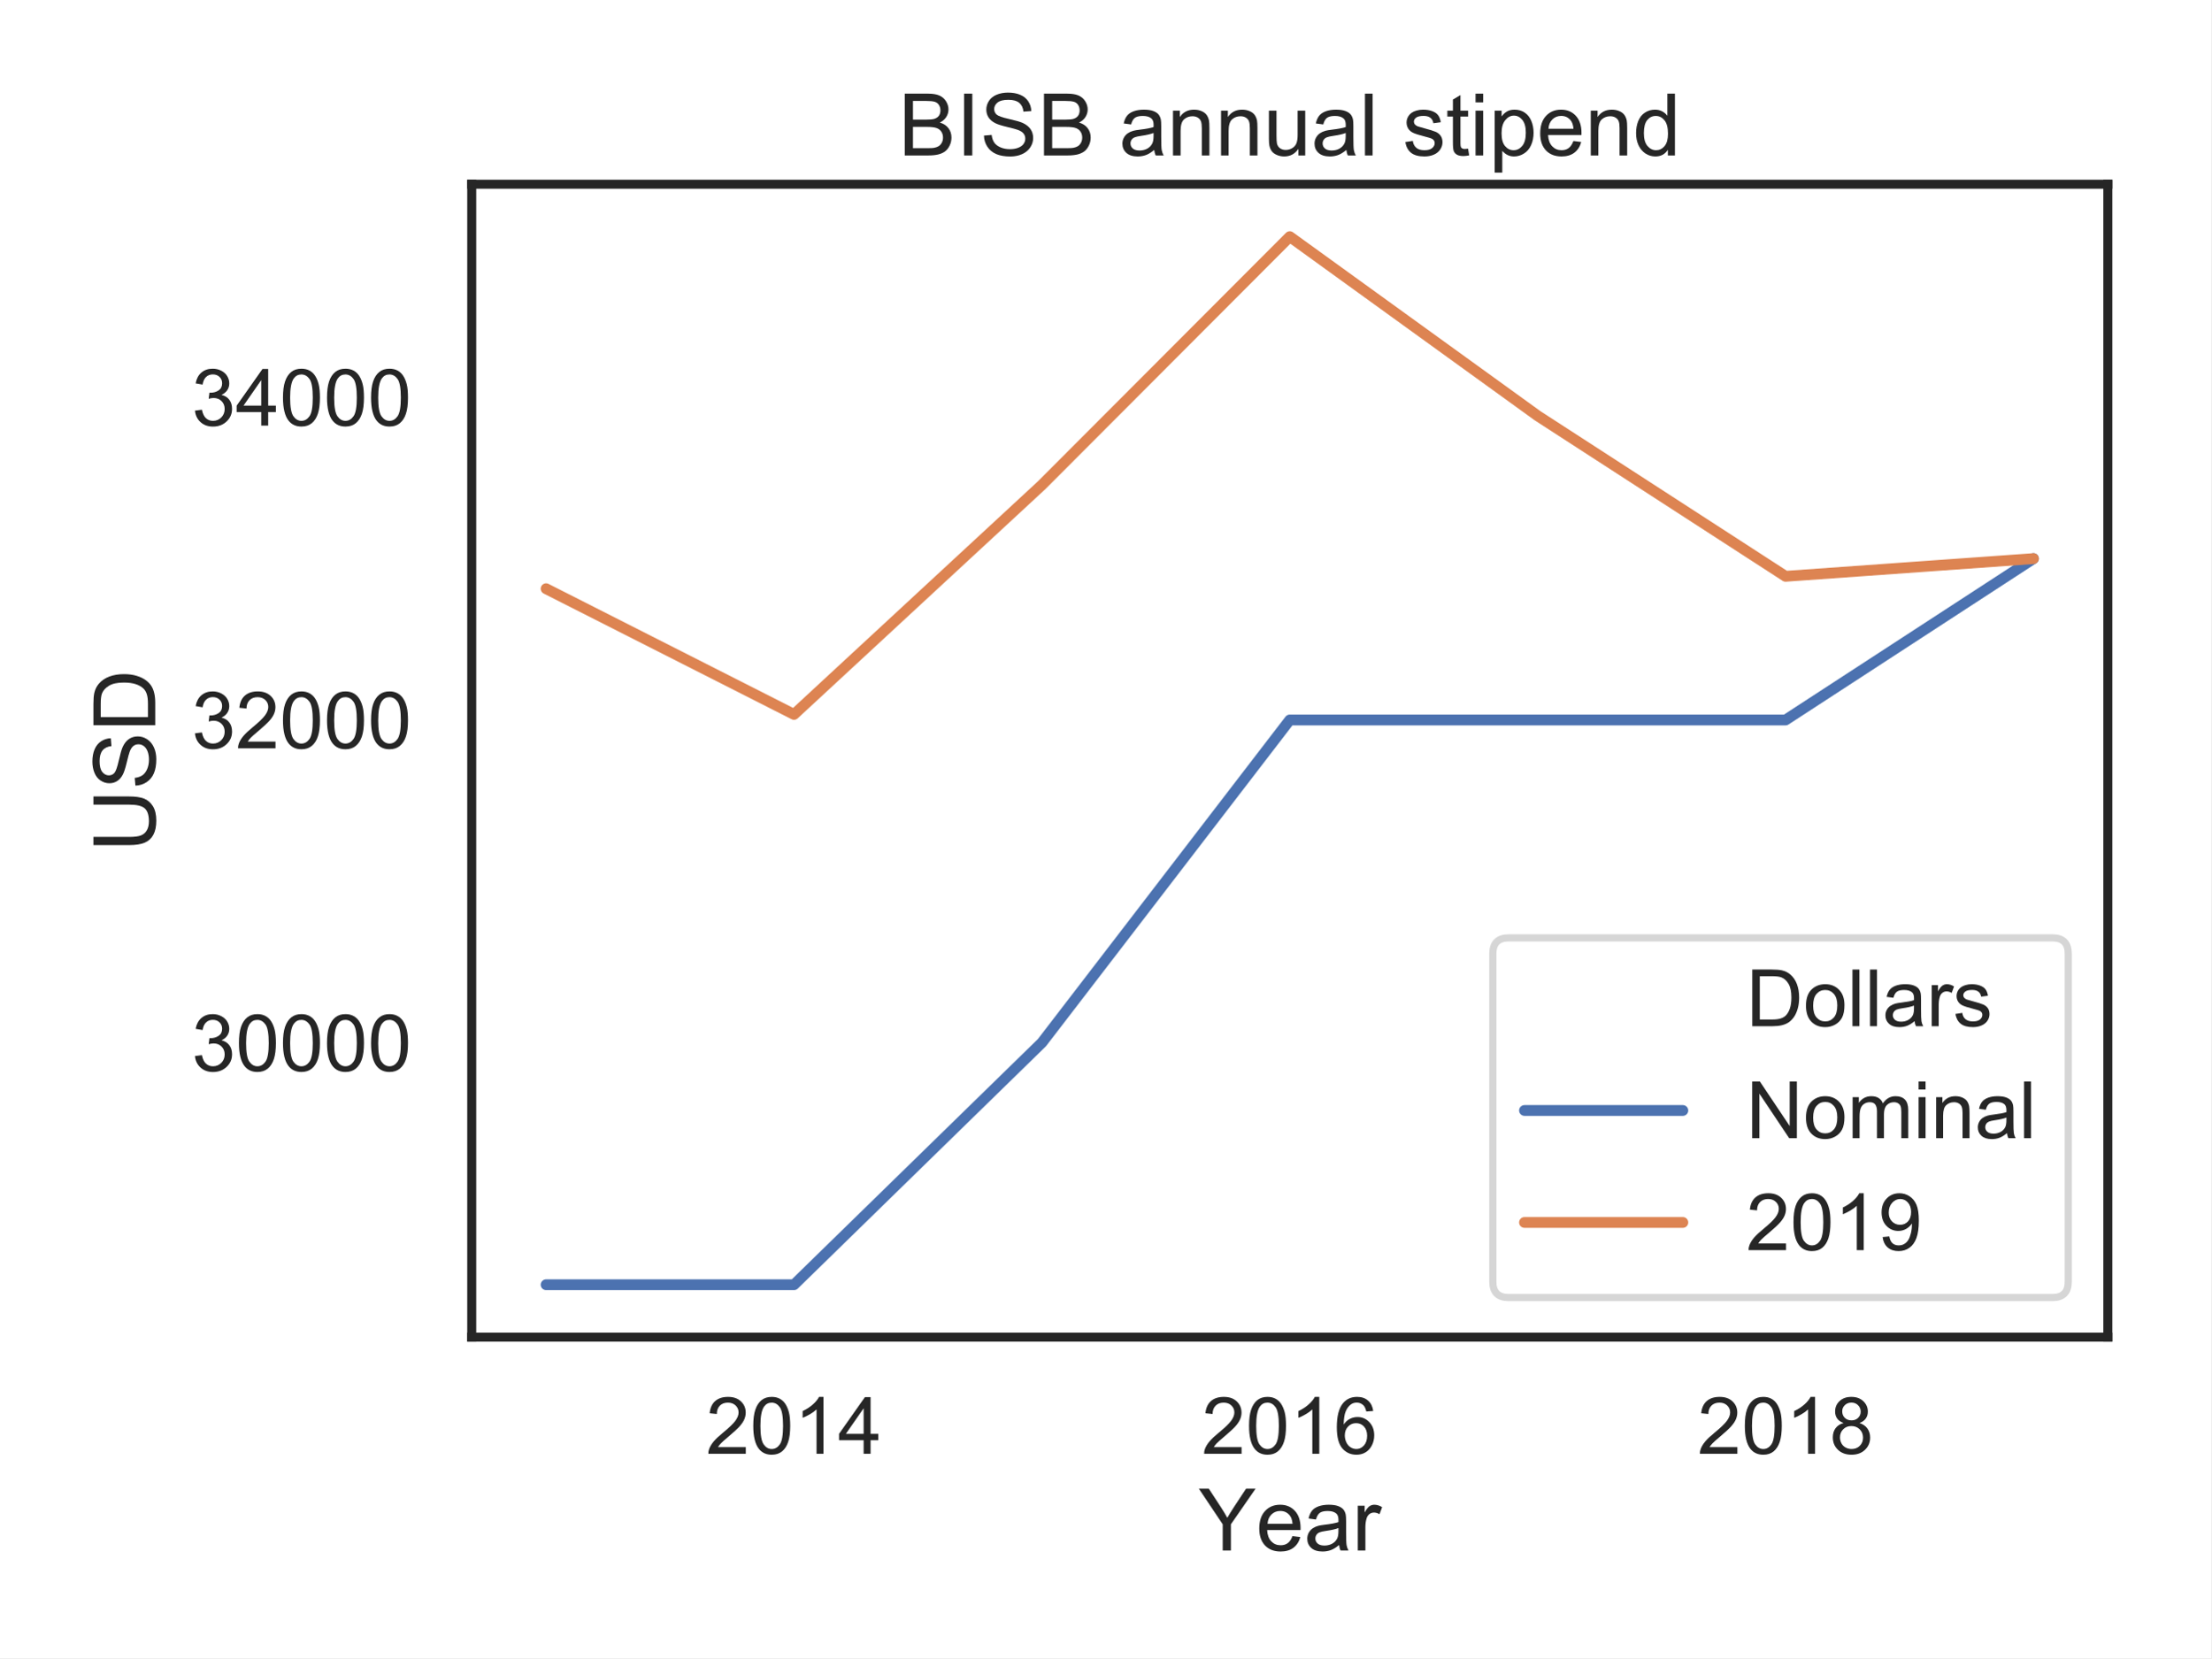
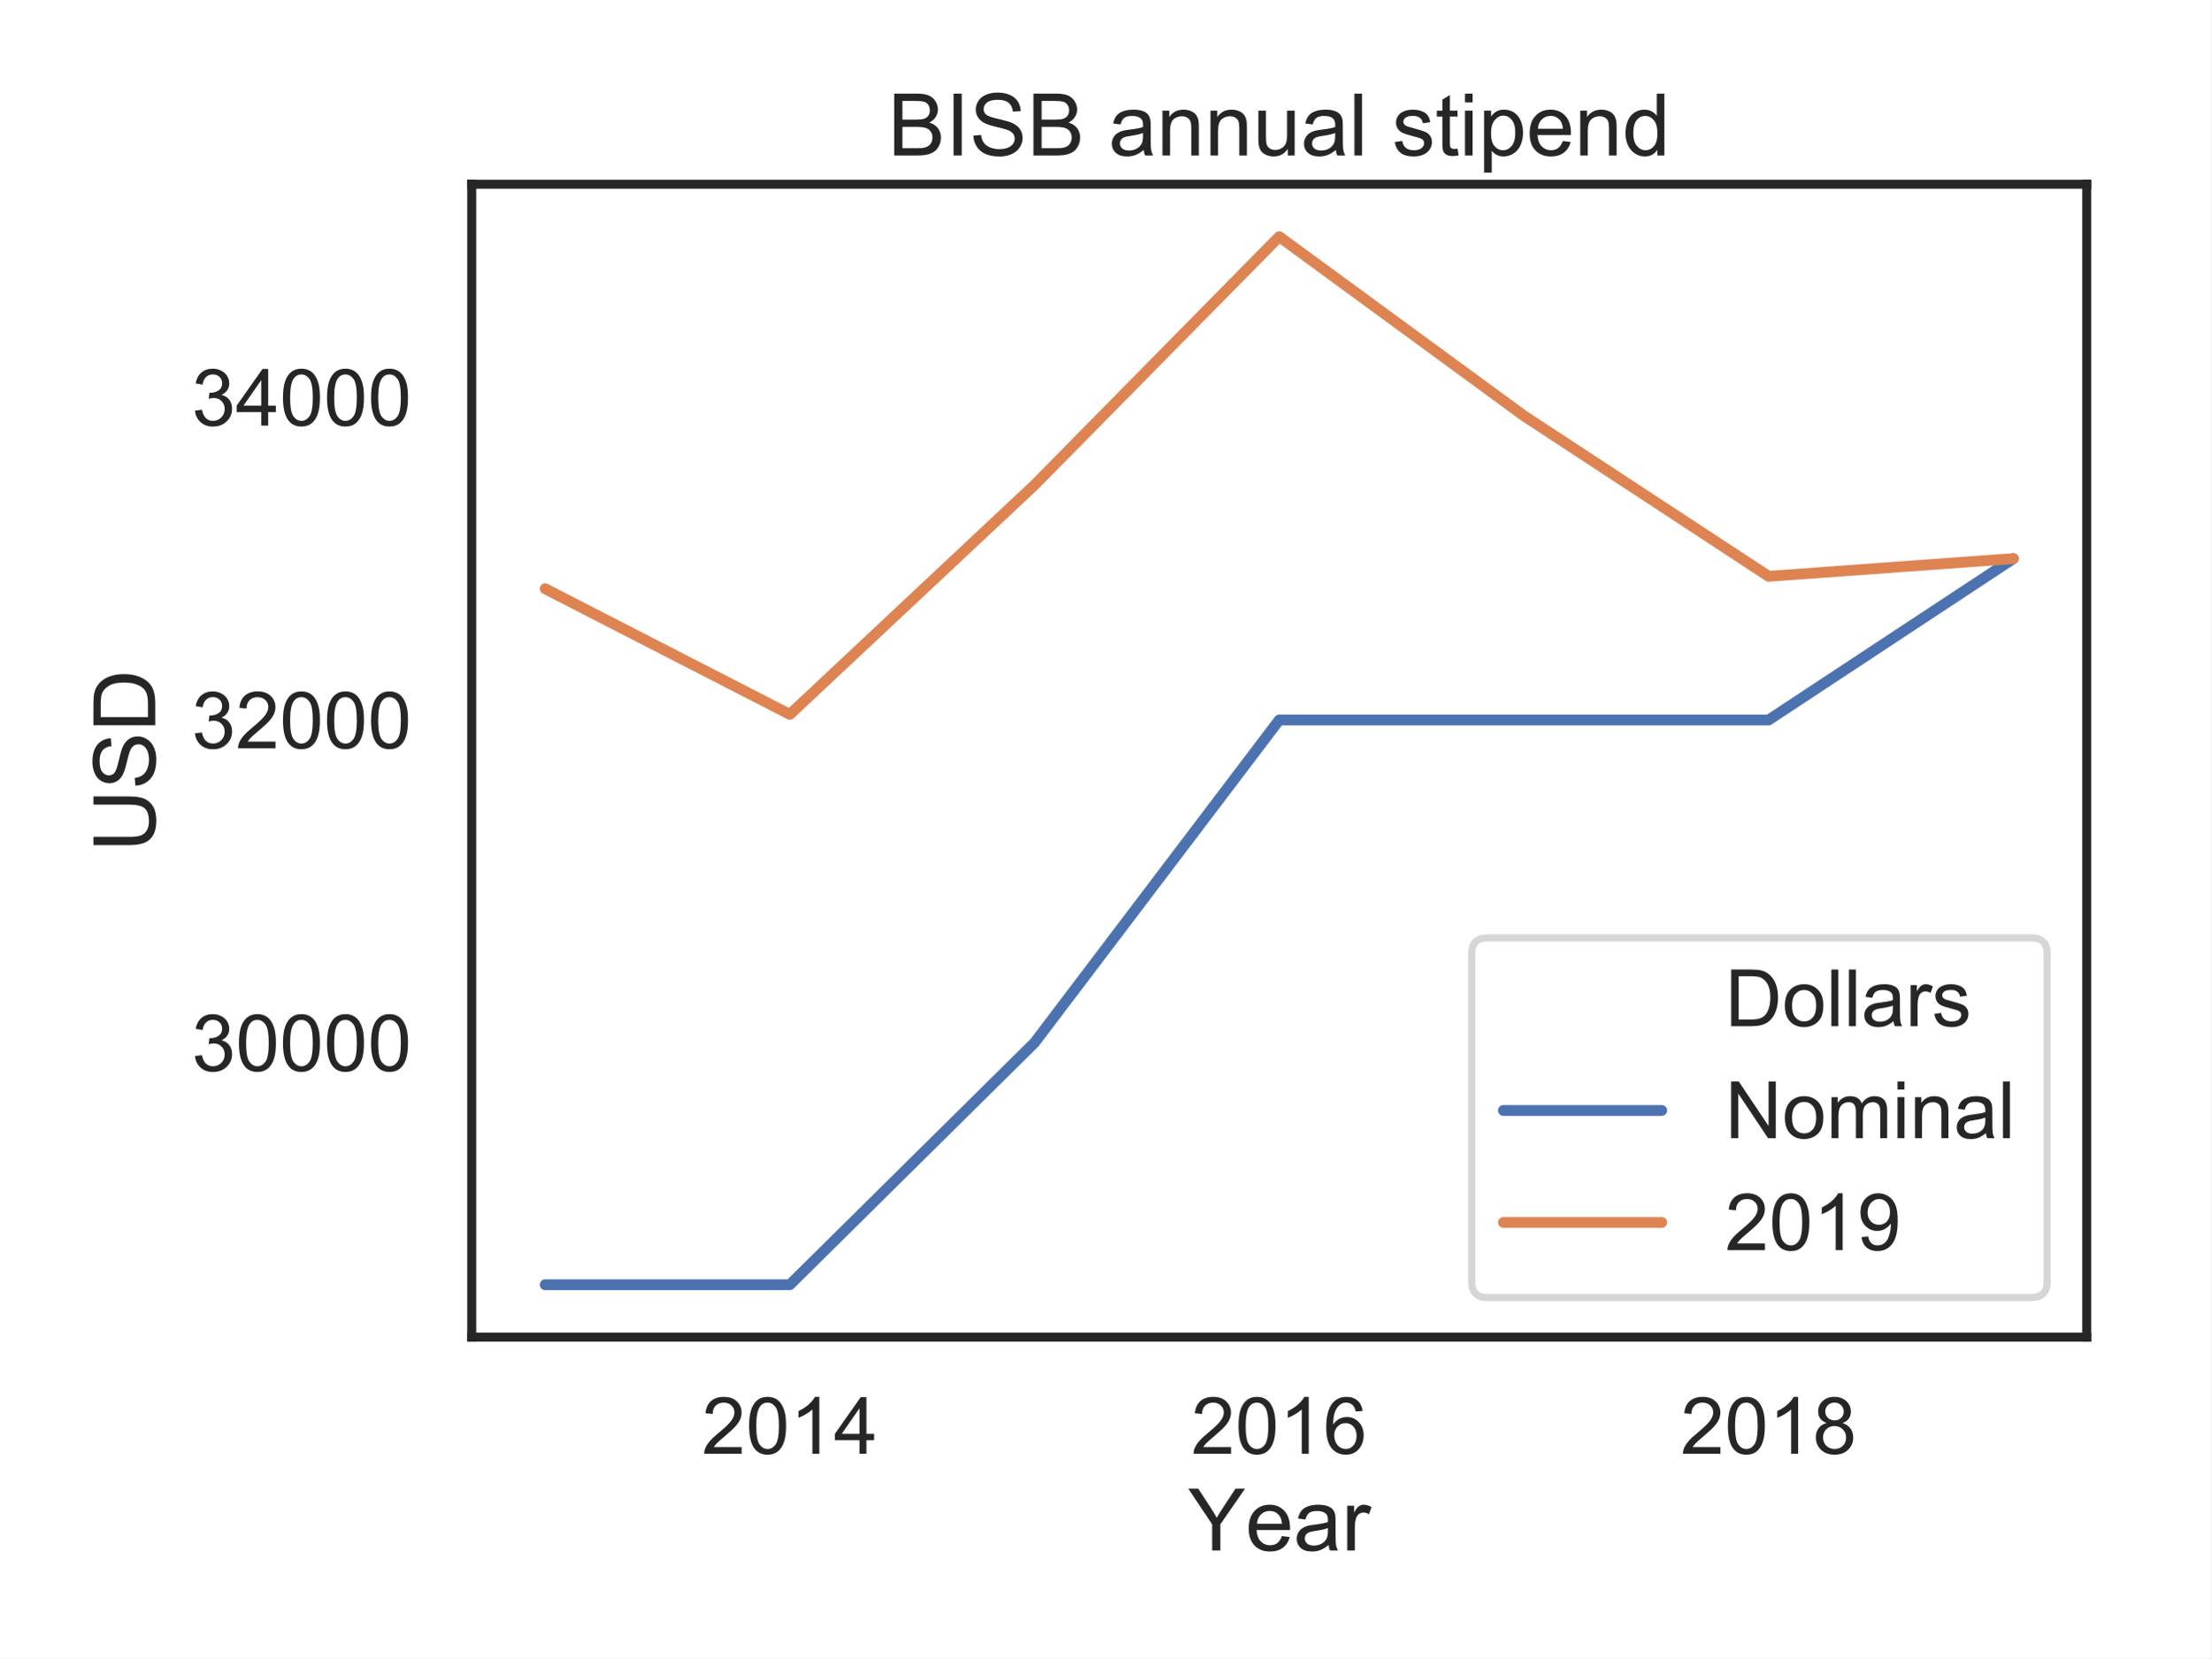
<svg xmlns="http://www.w3.org/2000/svg" xmlns:xlink="http://www.w3.org/1999/xlink" height="345.6pt" version="1.1" viewBox="0 0 460.8 345.6" width="460.8pt">
  <defs>
    <style type="text/css">
*{stroke-linecap:butt;stroke-linejoin:round;}
  </style>
  </defs>
  <g id="figure_1">
    <g id="patch_1">
      <path d="M 0 345.6  L 460.8 345.6  L 460.8 0  L 0 0  z " style="fill:#ffffff;" />
    </g>
    <g id="axes_1">
      <g id="patch_2">
-         <path d="M 98.31 278.7  L 439.278 278.7  L 439.278 38.4  L 98.31 38.4  z " style="fill:#ffffff;" />
+         <path d="M 98.31 278.7  L 434.88 278.7  L 434.88 38.4  L 98.31 38.4  z " style="fill:#ffffff;" />
      </g>
      <g id="matplotlib.axis_1">
        <g id="xtick_1">
          <g id="text_1">
            <defs>
              <path d="M 50.344 8.453  L 50.344 0  L 3.031 0  Q 2.938 3.172 4.047 6.109  Q 5.859 10.938 9.828 15.625  Q 13.812 20.312 21.344 26.469  Q 33.016 36.031 37.109 41.625  Q 41.219 47.219 41.219 52.203  Q 41.219 57.422 37.469 61  Q 33.734 64.594 27.734 64.594  Q 21.391 64.594 17.578 60.781  Q 13.766 56.984 13.719 50.25  L 4.688 51.172  Q 5.609 61.281 11.656 66.578  Q 17.719 71.875 27.938 71.875  Q 38.234 71.875 44.234 66.156  Q 50.25 60.453 50.25 52  Q 50.25 47.703 48.484 43.547  Q 46.734 39.406 42.656 34.812  Q 38.578 30.219 29.109 22.219  Q 21.188 15.578 18.938 13.203  Q 16.703 10.844 15.234 8.453  z " id="ArialMT-50" />
              <path d="M 4.156 35.297  Q 4.156 48 6.766 55.734  Q 9.375 63.484 14.516 67.672  Q 19.672 71.875 27.484 71.875  Q 33.25 71.875 37.594 69.547  Q 41.938 67.234 44.766 62.859  Q 47.609 58.5 49.219 52.219  Q 50.828 45.953 50.828 35.297  Q 50.828 22.703 48.234 14.969  Q 45.656 7.234 40.5 3  Q 35.359 -1.219 27.484 -1.219  Q 17.141 -1.219 11.234 6.203  Q 4.156 15.141 4.156 35.297  z M 13.188 35.297  Q 13.188 17.672 17.312 11.828  Q 21.438 6 27.484 6  Q 33.547 6 37.672 11.859  Q 41.797 17.719 41.797 35.297  Q 41.797 52.984 37.672 58.781  Q 33.547 64.594 27.391 64.594  Q 21.344 64.594 17.719 59.469  Q 13.188 52.938 13.188 35.297  z " id="ArialMT-48" />
              <path d="M 37.25 0  L 28.469 0  L 28.469 56  Q 25.297 52.984 20.141 49.953  Q 14.984 46.922 10.891 45.406  L 10.891 53.906  Q 18.266 57.375 23.781 62.297  Q 29.297 67.234 31.594 71.875  L 37.25 71.875  z " id="ArialMT-49" />
              <path d="M 32.328 0  L 32.328 17.141  L 1.266 17.141  L 1.266 25.203  L 33.938 71.578  L 41.109 71.578  L 41.109 25.203  L 50.781 25.203  L 50.781 17.141  L 41.109 17.141  L 41.109 0  z M 32.328 25.203  L 32.328 57.469  L 9.906 25.203  z " id="ArialMT-52" />
            </defs>
-             <g style="fill:#262626;" transform="translate(147.1192 303.0104)scale(0.165 -0.165)">
+             <g style="fill:#262626;" transform="translate(146.253 303.0104)scale(0.165 -0.165)">
              <use xlink:href="#ArialMT-50" />
              <use x="55.615" xlink:href="#ArialMT-48" />
              <use x="111.23" xlink:href="#ArialMT-49" />
              <use x="166.846" xlink:href="#ArialMT-52" />
            </g>
          </g>
        </g>
        <g id="xtick_2">
          <g id="text_2">
            <defs>
              <path d="M 49.75 54.047  L 41.016 53.375  Q 39.844 58.547 37.703 60.891  Q 34.125 64.656 28.906 64.656  Q 24.703 64.656 21.531 62.312  Q 17.391 59.281 14.984 53.469  Q 12.594 47.656 12.5 36.922  Q 15.672 41.75 20.266 44.094  Q 24.859 46.438 29.891 46.438  Q 38.672 46.438 44.844 39.969  Q 51.031 33.5 51.031 23.25  Q 51.031 16.5 48.125 10.719  Q 45.219 4.938 40.141 1.859  Q 35.062 -1.219 28.609 -1.219  Q 17.625 -1.219 10.688 6.859  Q 3.766 14.938 3.766 33.5  Q 3.766 54.25 11.422 63.672  Q 18.109 71.875 29.438 71.875  Q 37.891 71.875 43.281 67.141  Q 48.688 62.406 49.75 54.047  z M 13.875 23.188  Q 13.875 18.656 15.797 14.5  Q 17.719 10.359 21.188 8.172  Q 24.656 6 28.469 6  Q 34.031 6 38.031 10.484  Q 42.047 14.984 42.047 22.703  Q 42.047 30.125 38.078 34.391  Q 34.125 38.672 28.125 38.672  Q 22.172 38.672 18.016 34.391  Q 13.875 30.125 13.875 23.188  z " id="ArialMT-54" />
            </defs>
-             <g style="fill:#262626;" transform="translate(250.4428 303.0104)scale(0.165 -0.165)">
+             <g style="fill:#262626;" transform="translate(248.2439 303.0104)scale(0.165 -0.165)">
              <use xlink:href="#ArialMT-50" />
              <use x="55.615" xlink:href="#ArialMT-48" />
              <use x="111.23" xlink:href="#ArialMT-49" />
              <use x="166.846" xlink:href="#ArialMT-54" />
            </g>
          </g>
        </g>
        <g id="xtick_3">
          <g id="text_3">
            <defs>
              <path d="M 17.672 38.812  Q 12.203 40.828 9.562 44.531  Q 6.938 48.25 6.938 53.422  Q 6.938 61.234 12.547 66.547  Q 18.172 71.875 27.484 71.875  Q 36.859 71.875 42.578 66.422  Q 48.297 60.984 48.297 53.172  Q 48.297 48.188 45.672 44.5  Q 43.062 40.828 37.75 38.812  Q 44.344 36.672 47.781 31.875  Q 51.219 27.094 51.219 20.453  Q 51.219 11.281 44.719 5.031  Q 38.234 -1.219 27.641 -1.219  Q 17.047 -1.219 10.547 5.047  Q 4.047 11.328 4.047 20.703  Q 4.047 27.688 7.594 32.391  Q 11.141 37.109 17.672 38.812  z M 15.922 53.719  Q 15.922 48.641 19.188 45.406  Q 22.469 42.188 27.688 42.188  Q 32.766 42.188 36.016 45.375  Q 39.266 48.578 39.266 53.219  Q 39.266 58.062 35.906 61.359  Q 32.562 64.656 27.594 64.656  Q 22.562 64.656 19.234 61.422  Q 15.922 58.203 15.922 53.719  z M 13.094 20.656  Q 13.094 16.891 14.875 13.375  Q 16.656 9.859 20.172 7.922  Q 23.688 6 27.734 6  Q 34.031 6 38.125 10.047  Q 42.234 14.109 42.234 20.359  Q 42.234 26.703 38.016 30.859  Q 33.797 35.016 27.438 35.016  Q 21.234 35.016 17.156 30.906  Q 13.094 26.812 13.094 20.656  z " id="ArialMT-56" />
            </defs>
-             <g style="fill:#262626;" transform="translate(353.7663 303.0104)scale(0.165 -0.165)">
+             <g style="fill:#262626;" transform="translate(350.2348 303.0104)scale(0.165 -0.165)">
              <use xlink:href="#ArialMT-50" />
              <use x="55.615" xlink:href="#ArialMT-48" />
              <use x="111.23" xlink:href="#ArialMT-49" />
              <use x="166.846" xlink:href="#ArialMT-56" />
            </g>
          </g>
        </g>
        <g id="text_4">
          <defs>
            <path d="M 27.875 0  L 27.875 30.328  L 0.297 71.578  L 11.812 71.578  L 25.922 50  Q 29.828 43.953 33.203 37.891  Q 36.422 43.5 41.016 50.531  L 54.891 71.578  L 65.922 71.578  L 37.359 30.328  L 37.359 0  z " id="ArialMT-89" />
            <path d="M 42.094 16.703  L 51.172 15.578  Q 49.031 7.625 43.219 3.219  Q 37.406 -1.172 28.375 -1.172  Q 17 -1.172 10.328 5.828  Q 3.656 12.844 3.656 25.484  Q 3.656 38.578 10.391 45.797  Q 17.141 53.031 27.875 53.031  Q 38.281 53.031 44.875 45.953  Q 51.469 38.875 51.469 26.031  Q 51.469 25.25 51.422 23.688  L 12.75 23.688  Q 13.234 15.141 17.578 10.594  Q 21.922 6.062 28.422 6.062  Q 33.25 6.062 36.672 8.594  Q 40.094 11.141 42.094 16.703  z M 13.234 30.906  L 42.188 30.906  Q 41.609 37.453 38.875 40.719  Q 34.672 45.797 27.984 45.797  Q 21.922 45.797 17.797 41.75  Q 13.672 37.703 13.234 30.906  z " id="ArialMT-101" />
            <path d="M 40.438 6.391  Q 35.547 2.25 31.031 0.531  Q 26.516 -1.172 21.344 -1.172  Q 12.797 -1.172 8.203 3  Q 3.609 7.172 3.609 13.672  Q 3.609 17.484 5.344 20.625  Q 7.078 23.781 9.891 25.688  Q 12.703 27.594 16.219 28.562  Q 18.797 29.25 24.031 29.891  Q 34.672 31.156 39.703 32.906  Q 39.75 34.719 39.75 35.203  Q 39.75 40.578 37.25 42.781  Q 33.891 45.75 27.25 45.75  Q 21.047 45.75 18.094 43.578  Q 15.141 41.406 13.719 35.891  L 5.125 37.062  Q 6.297 42.578 8.984 45.969  Q 11.672 49.359 16.75 51.188  Q 21.828 53.031 28.516 53.031  Q 35.156 53.031 39.297 51.469  Q 43.453 49.906 45.406 47.531  Q 47.359 45.172 48.141 41.547  Q 48.578 39.312 48.578 33.453  L 48.578 21.734  Q 48.578 9.469 49.141 6.219  Q 49.703 2.984 51.375 0  L 42.188 0  Q 40.828 2.734 40.438 6.391  z M 39.703 26.031  Q 34.906 24.078 25.344 22.703  Q 19.922 21.922 17.672 20.938  Q 15.438 19.969 14.203 18.094  Q 12.984 16.219 12.984 13.922  Q 12.984 10.406 15.641 8.062  Q 18.312 5.719 23.438 5.719  Q 28.516 5.719 32.469 7.938  Q 36.422 10.156 38.281 14.016  Q 39.703 17 39.703 22.797  z " id="ArialMT-97" />
            <path d="M 6.5 0  L 6.5 51.859  L 14.406 51.859  L 14.406 44  Q 17.438 49.516 20 51.266  Q 22.562 53.031 25.641 53.031  Q 30.078 53.031 34.672 50.203  L 31.641 42.047  Q 28.422 43.953 25.203 43.953  Q 22.312 43.953 20.016 42.219  Q 17.719 40.484 16.75 37.406  Q 15.281 32.719 15.281 27.156  L 15.281 0  z " id="ArialMT-114" />
          </defs>
-           <g style="fill:#262626;" transform="translate(249.7968 323.1738)scale(0.18 -0.18)">
+           <g style="fill:#262626;" transform="translate(247.598 323.1738)scale(0.18 -0.18)">
            <use xlink:href="#ArialMT-89" />
            <use x="66.559" xlink:href="#ArialMT-101" />
            <use x="122.174" xlink:href="#ArialMT-97" />
            <use x="177.789" xlink:href="#ArialMT-114" />
          </g>
        </g>
      </g>
      <g id="matplotlib.axis_2">
        <g id="ytick_1">
          <g id="text_5">
            <defs>
              <path d="M 4.203 18.891  L 12.984 20.062  Q 14.5 12.594 18.141 9.297  Q 21.781 6 27 6  Q 33.203 6 37.469 10.297  Q 41.75 14.594 41.75 20.953  Q 41.75 27 37.797 30.922  Q 33.844 34.859 27.734 34.859  Q 25.25 34.859 21.531 33.891  L 22.516 41.609  Q 23.391 41.5 23.922 41.5  Q 29.547 41.5 34.031 44.422  Q 38.531 47.359 38.531 53.469  Q 38.531 58.297 35.25 61.469  Q 31.984 64.656 26.812 64.656  Q 21.688 64.656 18.266 61.422  Q 14.844 58.203 13.875 51.766  L 5.078 53.328  Q 6.688 62.156 12.391 67.016  Q 18.109 71.875 26.609 71.875  Q 32.469 71.875 37.391 69.359  Q 42.328 66.844 44.938 62.5  Q 47.562 58.156 47.562 53.266  Q 47.562 48.641 45.062 44.828  Q 42.578 41.016 37.703 38.766  Q 44.047 37.312 47.562 32.688  Q 51.078 28.078 51.078 21.141  Q 51.078 11.766 44.234 5.25  Q 37.406 -1.266 26.953 -1.266  Q 17.531 -1.266 11.297 4.344  Q 5.078 9.969 4.203 18.891  z " id="ArialMT-51" />
            </defs>
            <g style="fill:#262626;" transform="translate(39.93227 223.2336)scale(0.165 -0.165)">
              <use xlink:href="#ArialMT-51" />
              <use x="55.615" xlink:href="#ArialMT-48" />
              <use x="111.23" xlink:href="#ArialMT-48" />
              <use x="166.846" xlink:href="#ArialMT-48" />
              <use x="222.461" xlink:href="#ArialMT-48" />
            </g>
          </g>
        </g>
        <g id="ytick_2">
          <g id="text_6">
            <g style="fill:#262626;" transform="translate(39.93227 155.9683)scale(0.165 -0.165)">
              <use xlink:href="#ArialMT-51" />
              <use x="55.615" xlink:href="#ArialMT-50" />
              <use x="111.23" xlink:href="#ArialMT-48" />
              <use x="166.846" xlink:href="#ArialMT-48" />
              <use x="222.461" xlink:href="#ArialMT-48" />
            </g>
          </g>
        </g>
        <g id="ytick_3">
          <g id="text_7">
            <g style="fill:#262626;" transform="translate(39.93227 88.70312)scale(0.165 -0.165)">
              <use xlink:href="#ArialMT-51" />
              <use x="55.615" xlink:href="#ArialMT-52" />
              <use x="111.23" xlink:href="#ArialMT-48" />
              <use x="166.846" xlink:href="#ArialMT-48" />
              <use x="222.461" xlink:href="#ArialMT-48" />
            </g>
          </g>
        </g>
        <g id="text_8">
          <defs>
            <path d="M 54.688 71.578  L 64.156 71.578  L 64.156 30.219  Q 64.156 19.438 61.719 13.078  Q 59.281 6.734 52.906 2.75  Q 46.531 -1.219 36.188 -1.219  Q 26.125 -1.219 19.719 2.25  Q 13.328 5.719 10.594 12.281  Q 7.859 18.844 7.859 30.219  L 7.859 71.578  L 17.328 71.578  L 17.328 30.281  Q 17.328 20.953 19.062 16.531  Q 20.797 12.109 25.016 9.719  Q 29.25 7.328 35.359 7.328  Q 45.797 7.328 50.234 12.062  Q 54.688 16.797 54.688 30.281  z " id="ArialMT-85" />
            <path d="M 4.5 23  L 13.422 23.781  Q 14.062 18.406 16.375 14.969  Q 18.703 11.531 23.578 9.406  Q 28.469 7.281 34.578 7.281  Q 39.984 7.281 44.141 8.891  Q 48.297 10.5 50.312 13.297  Q 52.344 16.109 52.344 19.438  Q 52.344 22.797 50.391 25.312  Q 48.438 27.828 43.953 29.547  Q 41.062 30.672 31.203 33.031  Q 21.344 35.406 17.391 37.5  Q 12.25 40.188 9.734 44.156  Q 7.234 48.141 7.234 53.078  Q 7.234 58.5 10.297 63.203  Q 13.375 67.922 19.281 70.359  Q 25.203 72.797 32.422 72.797  Q 40.375 72.797 46.453 70.234  Q 52.547 67.672 55.812 62.688  Q 59.078 57.719 59.328 51.422  L 50.25 50.734  Q 49.516 57.516 45.281 60.984  Q 41.062 64.453 32.812 64.453  Q 24.219 64.453 20.281 61.297  Q 16.359 58.156 16.359 53.719  Q 16.359 49.859 19.141 47.359  Q 21.875 44.875 33.422 42.266  Q 44.969 39.656 49.266 37.703  Q 55.516 34.812 58.484 30.391  Q 61.469 25.984 61.469 20.219  Q 61.469 14.5 58.203 9.438  Q 54.938 4.391 48.797 1.578  Q 42.672 -1.219 35.016 -1.219  Q 25.297 -1.219 18.719 1.609  Q 12.156 4.438 8.422 10.125  Q 4.688 15.828 4.5 23  z " id="ArialMT-83" />
            <path d="M 7.719 0  L 7.719 71.578  L 32.375 71.578  Q 40.719 71.578 45.125 70.562  Q 51.266 69.141 55.609 65.438  Q 61.281 60.641 64.078 53.188  Q 66.891 45.75 66.891 36.188  Q 66.891 28.031 64.984 21.734  Q 63.094 15.438 60.109 11.297  Q 57.125 7.172 53.578 4.797  Q 50.047 2.438 45.047 1.219  Q 40.047 0 33.547 0  z M 17.188 8.453  L 32.469 8.453  Q 39.547 8.453 43.578 9.766  Q 47.609 11.078 50 13.484  Q 53.375 16.844 55.25 22.531  Q 57.125 28.219 57.125 36.328  Q 57.125 47.562 53.438 53.594  Q 49.75 59.625 44.484 61.672  Q 40.672 63.141 32.234 63.141  L 17.188 63.141  z " id="ArialMT-68" />
          </defs>
          <g style="fill:#262626;" transform="translate(32.35477 177.5527)rotate(-90)scale(0.18 -0.18)">
            <use xlink:href="#ArialMT-85" />
            <use x="72.217" xlink:href="#ArialMT-83" />
            <use x="138.916" xlink:href="#ArialMT-68" />
          </g>
        </g>
      </g>
      <g id="line2d_1">
-         <path clip-path="url(#p9a67cab391)" d="M 113.809 267.777  L 165.47 267.777  L 217.132 217.328  L 268.794 150.063  L 320.456 150.063  L 372.117 150.063  L 423.779 116.431  " style="fill:none;stroke:#4c72b0;stroke-linecap:round;stroke-width:2.25;" />
+         <path clip-path="url(#pd55b2df5bf)" d="M 113.609 267.777  L 164.604 267.777  L 215.6 217.328  L 266.595 150.063  L 317.59 150.063  L 368.586 150.063  L 419.581 116.431  " style="fill:none;stroke:#4c72b0;stroke-linecap:round;stroke-width:2.25;" />
      </g>
      <g id="line2d_2">
-         <path clip-path="url(#p9a67cab391)" d="M 113.809 122.707  L 165.47 148.902  L 217.132 101.084  L 268.794 49.323  L 320.456 86.665  L 372.117 120.118  L 423.779 116.431  " style="fill:none;stroke:#dd8452;stroke-linecap:round;stroke-width:2.25;" />
+         <path clip-path="url(#pd55b2df5bf)" d="M 113.609 122.707  L 164.604 148.902  L 215.6 101.084  L 266.595 49.323  L 317.59 86.665  L 368.586 120.118  L 419.581 116.431  " style="fill:none;stroke:#dd8452;stroke-linecap:round;stroke-width:2.25;" />
      </g>
      <g id="line2d_3" />
      <g id="line2d_4" />
      <g id="line2d_5" />
      <g id="patch_3">
        <path d="M 98.31 278.7  L 98.31 38.4  " style="fill:none;stroke:#262626;stroke-linecap:square;stroke-linejoin:miter;stroke-width:1.875;" />
      </g>
      <g id="patch_4">
-         <path d="M 439.278 278.7  L 439.278 38.4  " style="fill:none;stroke:#262626;stroke-linecap:square;stroke-linejoin:miter;stroke-width:1.875;" />
+         <path d="M 434.88 278.7  L 434.88 38.4  " style="fill:none;stroke:#262626;stroke-linecap:square;stroke-linejoin:miter;stroke-width:1.875;" />
      </g>
      <g id="patch_5">
-         <path d="M 98.31 278.7  L 439.278 278.7  " style="fill:none;stroke:#262626;stroke-linecap:square;stroke-linejoin:miter;stroke-width:1.875;" />
+         <path d="M 98.31 278.7  L 434.88 278.7  " style="fill:none;stroke:#262626;stroke-linecap:square;stroke-linejoin:miter;stroke-width:1.875;" />
      </g>
      <g id="patch_6">
-         <path d="M 98.31 38.4  L 439.278 38.4  " style="fill:none;stroke:#262626;stroke-linecap:square;stroke-linejoin:miter;stroke-width:1.875;" />
+         <path d="M 98.31 38.4  L 434.88 38.4  " style="fill:none;stroke:#262626;stroke-linecap:square;stroke-linejoin:miter;stroke-width:1.875;" />
      </g>
      <g id="text_9">
        <defs>
          <path d="M 7.328 0  L 7.328 71.578  L 34.188 71.578  Q 42.391 71.578 47.344 69.406  Q 52.297 67.234 55.094 62.719  Q 57.906 58.203 57.906 53.266  Q 57.906 48.688 55.422 44.625  Q 52.938 40.578 47.906 38.094  Q 54.391 36.188 57.875 31.594  Q 61.375 27 61.375 20.75  Q 61.375 15.719 59.25 11.391  Q 57.125 7.078 54 4.734  Q 50.875 2.391 46.156 1.188  Q 41.453 0 34.625 0  z M 16.797 41.5  L 32.281 41.5  Q 38.578 41.5 41.312 42.328  Q 44.922 43.406 46.75 45.891  Q 48.578 48.391 48.578 52.156  Q 48.578 55.719 46.875 58.422  Q 45.172 61.141 41.984 62.141  Q 38.812 63.141 31.109 63.141  L 16.797 63.141  z M 16.797 8.453  L 34.625 8.453  Q 39.203 8.453 41.062 8.797  Q 44.344 9.375 46.531 10.734  Q 48.734 12.109 50.141 14.719  Q 51.562 17.328 51.562 20.75  Q 51.562 24.75 49.516 27.703  Q 47.469 30.672 43.828 31.859  Q 40.188 33.062 33.344 33.062  L 16.797 33.062  z " id="ArialMT-66" />
          <path d="M 9.328 0  L 9.328 71.578  L 18.797 71.578  L 18.797 0  z " id="ArialMT-73" />
          <path id="ArialMT-32" />
          <path d="M 6.594 0  L 6.594 51.859  L 14.5 51.859  L 14.5 44.484  Q 20.219 53.031 31 53.031  Q 35.688 53.031 39.625 51.344  Q 43.562 49.656 45.516 46.922  Q 47.469 44.188 48.25 40.438  Q 48.734 37.984 48.734 31.891  L 48.734 0  L 39.938 0  L 39.938 31.547  Q 39.938 36.922 38.906 39.578  Q 37.891 42.234 35.281 43.812  Q 32.672 45.406 29.156 45.406  Q 23.531 45.406 19.453 41.844  Q 15.375 38.281 15.375 28.328  L 15.375 0  z " id="ArialMT-110" />
          <path d="M 40.578 0  L 40.578 7.625  Q 34.516 -1.172 24.125 -1.172  Q 19.531 -1.172 15.547 0.578  Q 11.578 2.344 9.641 5  Q 7.719 7.672 6.938 11.531  Q 6.391 14.109 6.391 19.734  L 6.391 51.859  L 15.188 51.859  L 15.188 23.094  Q 15.188 16.219 15.719 13.812  Q 16.547 10.359 19.234 8.375  Q 21.922 6.391 25.875 6.391  Q 29.828 6.391 33.297 8.422  Q 36.766 10.453 38.203 13.938  Q 39.656 17.438 39.656 24.078  L 39.656 51.859  L 48.438 51.859  L 48.438 0  z " id="ArialMT-117" />
          <path d="M 6.391 0  L 6.391 71.578  L 15.188 71.578  L 15.188 0  z " id="ArialMT-108" />
          <path d="M 3.078 15.484  L 11.766 16.844  Q 12.5 11.625 15.844 8.844  Q 19.188 6.062 25.203 6.062  Q 31.25 6.062 34.172 8.516  Q 37.109 10.984 37.109 14.312  Q 37.109 17.281 34.516 19  Q 32.719 20.172 25.531 21.969  Q 15.875 24.422 12.141 26.203  Q 8.406 27.984 6.469 31.125  Q 4.547 34.281 4.547 38.094  Q 4.547 41.547 6.125 44.5  Q 7.719 47.469 10.453 49.422  Q 12.5 50.922 16.031 51.969  Q 19.578 53.031 23.641 53.031  Q 29.734 53.031 34.344 51.266  Q 38.969 49.516 41.156 46.5  Q 43.359 43.5 44.188 38.484  L 35.594 37.312  Q 35.016 41.312 32.203 43.547  Q 29.391 45.797 24.266 45.797  Q 18.219 45.797 15.625 43.797  Q 13.031 41.797 13.031 39.109  Q 13.031 37.406 14.109 36.031  Q 15.188 34.625 17.484 33.688  Q 18.797 33.203 25.25 31.453  Q 34.578 28.953 38.25 27.359  Q 41.938 25.781 44.031 22.75  Q 46.141 19.734 46.141 15.234  Q 46.141 10.844 43.578 6.953  Q 41.016 3.078 36.172 0.953  Q 31.344 -1.172 25.25 -1.172  Q 15.141 -1.172 9.844 3.031  Q 4.547 7.234 3.078 15.484  z " id="ArialMT-115" />
          <path d="M 25.781 7.859  L 27.047 0.094  Q 23.344 -0.688 20.406 -0.688  Q 15.625 -0.688 12.984 0.828  Q 10.359 2.344 9.281 4.812  Q 8.203 7.281 8.203 15.188  L 8.203 45.016  L 1.766 45.016  L 1.766 51.859  L 8.203 51.859  L 8.203 64.703  L 16.938 69.969  L 16.938 51.859  L 25.781 51.859  L 25.781 45.016  L 16.938 45.016  L 16.938 14.703  Q 16.938 10.938 17.406 9.859  Q 17.875 8.797 18.922 8.156  Q 19.969 7.516 21.922 7.516  Q 23.391 7.516 25.781 7.859  z " id="ArialMT-116" />
          <path d="M 6.641 61.469  L 6.641 71.578  L 15.438 71.578  L 15.438 61.469  z M 6.641 0  L 6.641 51.859  L 15.438 51.859  L 15.438 0  z " id="ArialMT-105" />
          <path d="M 6.594 -19.875  L 6.594 51.859  L 14.594 51.859  L 14.594 45.125  Q 17.438 49.078 21 51.047  Q 24.562 53.031 29.641 53.031  Q 36.281 53.031 41.359 49.609  Q 46.438 46.188 49.016 39.953  Q 51.609 33.734 51.609 26.312  Q 51.609 18.359 48.75 11.984  Q 45.906 5.609 40.453 2.219  Q 35.016 -1.172 29 -1.172  Q 24.609 -1.172 21.109 0.688  Q 17.625 2.547 15.375 5.375  L 15.375 -19.875  z M 14.547 25.641  Q 14.547 15.625 18.594 10.844  Q 22.656 6.062 28.422 6.062  Q 34.281 6.062 38.453 11.016  Q 42.625 15.969 42.625 26.375  Q 42.625 36.281 38.547 41.203  Q 34.469 46.141 28.812 46.141  Q 23.188 46.141 18.859 40.891  Q 14.547 35.641 14.547 25.641  z " id="ArialMT-112" />
          <path d="M 40.234 0  L 40.234 6.547  Q 35.297 -1.172 25.734 -1.172  Q 19.531 -1.172 14.328 2.25  Q 9.125 5.672 6.266 11.797  Q 3.422 17.922 3.422 25.875  Q 3.422 33.641 6 39.969  Q 8.594 46.297 13.766 49.656  Q 18.953 53.031 25.344 53.031  Q 30.031 53.031 33.688 51.047  Q 37.359 49.078 39.656 45.906  L 39.656 71.578  L 48.391 71.578  L 48.391 0  z M 12.453 25.875  Q 12.453 15.922 16.641 10.984  Q 20.844 6.062 26.562 6.062  Q 32.328 6.062 36.344 10.766  Q 40.375 15.484 40.375 25.141  Q 40.375 35.797 36.266 40.766  Q 32.172 45.75 26.172 45.75  Q 20.312 45.75 16.375 40.969  Q 12.453 36.188 12.453 25.875  z " id="ArialMT-100" />
        </defs>
-         <g style="fill:#262626;" transform="translate(187.2398 32.4)scale(0.18 -0.18)">
+         <g style="fill:#262626;" transform="translate(185.0409 32.4)scale(0.18 -0.18)">
          <use xlink:href="#ArialMT-66" />
          <use x="66.699" xlink:href="#ArialMT-73" />
          <use x="94.482" xlink:href="#ArialMT-83" />
          <use x="161.182" xlink:href="#ArialMT-66" />
          <use x="227.881" xlink:href="#ArialMT-32" />
          <use x="255.664" xlink:href="#ArialMT-97" />
          <use x="311.279" xlink:href="#ArialMT-110" />
          <use x="366.895" xlink:href="#ArialMT-110" />
          <use x="422.51" xlink:href="#ArialMT-117" />
          <use x="478.125" xlink:href="#ArialMT-97" />
          <use x="533.74" xlink:href="#ArialMT-108" />
          <use x="555.957" xlink:href="#ArialMT-32" />
          <use x="583.74" xlink:href="#ArialMT-115" />
          <use x="633.74" xlink:href="#ArialMT-116" />
          <use x="661.523" xlink:href="#ArialMT-105" />
          <use x="683.74" xlink:href="#ArialMT-112" />
          <use x="739.355" xlink:href="#ArialMT-101" />
          <use x="794.971" xlink:href="#ArialMT-110" />
          <use x="850.586" xlink:href="#ArialMT-100" />
        </g>
      </g>
      <g id="legend_1">
        <g id="patch_7">
-           <path d="M 314.409 270.45  L 427.728 270.45  Q 431.028 270.45 431.028 267.15  L 431.028 198.781  Q 431.028 195.481 427.728 195.481  L 314.409 195.481  Q 311.109 195.481 311.109 198.781  L 311.109 267.15  Q 311.109 270.45 314.409 270.45  z " style="fill:#ffffff;opacity:0.8;stroke:#cccccc;stroke-linejoin:miter;stroke-width:1.5;" />
+           <path d="M 310.011 270.45  L 423.33 270.45  Q 426.63 270.45 426.63 267.15  L 426.63 198.781  Q 426.63 195.481 423.33 195.481  L 310.011 195.481  Q 306.711 195.481 306.711 198.781  L 306.711 267.15  Q 306.711 270.45 310.011 270.45  z " style="fill:#ffffff;opacity:0.8;stroke:#cccccc;stroke-linejoin:miter;stroke-width:1.5;" />
        </g>
        <g id="line2d_6">
-           <path d="M 317.709 208.116  L 350.709 208.116  " style="fill:none;" />
+           <path d="M 313.311 208.116  L 346.311 208.116  " style="fill:none;" />
        </g>
        <g id="line2d_7" />
        <g id="text_10">
          <defs>
            <path d="M 3.328 25.922  Q 3.328 40.328 11.328 47.266  Q 18.016 53.031 27.641 53.031  Q 38.328 53.031 45.109 46.016  Q 51.906 39.016 51.906 26.656  Q 51.906 16.656 48.906 10.906  Q 45.906 5.172 40.156 2  Q 34.422 -1.172 27.641 -1.172  Q 16.75 -1.172 10.031 5.812  Q 3.328 12.797 3.328 25.922  z M 12.359 25.922  Q 12.359 15.969 16.703 11.016  Q 21.047 6.062 27.641 6.062  Q 34.188 6.062 38.531 11.031  Q 42.875 16.016 42.875 26.219  Q 42.875 35.844 38.5 40.797  Q 34.125 45.75 27.641 45.75  Q 21.047 45.75 16.703 40.812  Q 12.359 35.891 12.359 25.922  z " id="ArialMT-111" />
          </defs>
-           <g style="fill:#262626;" transform="translate(363.9088 213.8911)scale(0.165 -0.165)">
+           <g style="fill:#262626;" transform="translate(359.5111 213.8911)scale(0.165 -0.165)">
            <use xlink:href="#ArialMT-68" />
            <use x="72.217" xlink:href="#ArialMT-111" />
            <use x="127.832" xlink:href="#ArialMT-108" />
            <use x="150.049" xlink:href="#ArialMT-108" />
            <use x="172.266" xlink:href="#ArialMT-97" />
            <use x="227.881" xlink:href="#ArialMT-114" />
            <use x="261.182" xlink:href="#ArialMT-115" />
          </g>
        </g>
        <g id="line2d_8">
-           <path d="M 317.709 231.456  L 350.709 231.456  " style="fill:none;stroke:#4c72b0;stroke-linecap:round;stroke-width:2.25;" />
+           <path d="M 313.311 231.456  L 346.311 231.456  " style="fill:none;stroke:#4c72b0;stroke-linecap:round;stroke-width:2.25;" />
        </g>
        <g id="line2d_9" />
        <g id="text_11">
          <defs>
            <path d="M 7.625 0  L 7.625 71.578  L 17.328 71.578  L 54.938 15.375  L 54.938 71.578  L 64.016 71.578  L 64.016 0  L 54.297 0  L 16.703 56.25  L 16.703 0  z " id="ArialMT-78" />
            <path d="M 6.594 0  L 6.594 51.859  L 14.453 51.859  L 14.453 44.578  Q 16.891 48.391 20.938 50.703  Q 25 53.031 30.172 53.031  Q 35.938 53.031 39.625 50.641  Q 43.312 48.25 44.828 43.953  Q 50.984 53.031 60.844 53.031  Q 68.562 53.031 72.703 48.75  Q 76.859 44.484 76.859 35.594  L 76.859 0  L 68.109 0  L 68.109 32.672  Q 68.109 37.938 67.25 40.25  Q 66.406 42.578 64.156 43.984  Q 61.922 45.406 58.891 45.406  Q 53.422 45.406 49.797 41.766  Q 46.188 38.141 46.188 30.125  L 46.188 0  L 37.406 0  L 37.406 33.688  Q 37.406 39.547 35.25 42.469  Q 33.109 45.406 28.219 45.406  Q 24.516 45.406 21.359 43.453  Q 18.219 41.5 16.797 37.734  Q 15.375 33.984 15.375 26.906  L 15.375 0  z " id="ArialMT-109" />
          </defs>
-           <g style="fill:#262626;" transform="translate(363.9088 237.2309)scale(0.165 -0.165)">
+           <g style="fill:#262626;" transform="translate(359.5111 237.2309)scale(0.165 -0.165)">
            <use xlink:href="#ArialMT-78" />
            <use x="72.217" xlink:href="#ArialMT-111" />
            <use x="127.832" xlink:href="#ArialMT-109" />
            <use x="211.133" xlink:href="#ArialMT-105" />
            <use x="233.35" xlink:href="#ArialMT-110" />
            <use x="288.965" xlink:href="#ArialMT-97" />
            <use x="344.58" xlink:href="#ArialMT-108" />
          </g>
        </g>
        <g id="line2d_10">
-           <path d="M 317.709 254.796  L 350.709 254.796  " style="fill:none;stroke:#dd8452;stroke-linecap:round;stroke-width:2.25;" />
+           <path d="M 313.311 254.796  L 346.311 254.796  " style="fill:none;stroke:#dd8452;stroke-linecap:round;stroke-width:2.25;" />
        </g>
        <g id="line2d_11" />
        <g id="text_12">
          <defs>
            <path d="M 5.469 16.547  L 13.922 17.328  Q 14.984 11.375 18.016 8.688  Q 21.047 6 25.781 6  Q 29.828 6 32.875 7.859  Q 35.938 9.719 37.891 12.812  Q 39.844 15.922 41.156 21.188  Q 42.484 26.469 42.484 31.938  Q 42.484 32.516 42.438 33.688  Q 39.797 29.5 35.234 26.875  Q 30.672 24.266 25.344 24.266  Q 16.453 24.266 10.297 30.703  Q 4.156 37.156 4.156 47.703  Q 4.156 58.594 10.578 65.234  Q 17 71.875 26.656 71.875  Q 33.641 71.875 39.422 68.109  Q 45.219 64.359 48.219 57.391  Q 51.219 50.438 51.219 37.25  Q 51.219 23.531 48.234 15.406  Q 45.266 7.281 39.375 3.031  Q 33.5 -1.219 25.594 -1.219  Q 17.188 -1.219 11.859 3.438  Q 6.547 8.109 5.469 16.547  z M 41.453 48.141  Q 41.453 55.719 37.422 60.156  Q 33.406 64.594 27.734 64.594  Q 21.875 64.594 17.531 59.812  Q 13.188 55.031 13.188 47.406  Q 13.188 40.578 17.312 36.297  Q 21.438 32.031 27.484 32.031  Q 33.594 32.031 37.516 36.297  Q 41.453 40.578 41.453 48.141  z " id="ArialMT-57" />
          </defs>
-           <g style="fill:#262626;" transform="translate(363.9088 260.5706)scale(0.165 -0.165)">
+           <g style="fill:#262626;" transform="translate(359.5111 260.5706)scale(0.165 -0.165)">
            <use xlink:href="#ArialMT-50" />
            <use x="55.615" xlink:href="#ArialMT-48" />
            <use x="111.23" xlink:href="#ArialMT-49" />
            <use x="166.846" xlink:href="#ArialMT-57" />
          </g>
        </g>
      </g>
    </g>
  </g>
  <defs>
-     <clipPath id="p9a67cab391">
-       <rect height="240.3" width="340.968" x="98.31" y="38.4" />
+     <clipPath id="pd55b2df5bf">
+       <rect height="240.3" width="336.57" x="98.31" y="38.4" />
    </clipPath>
  </defs>
</svg>
